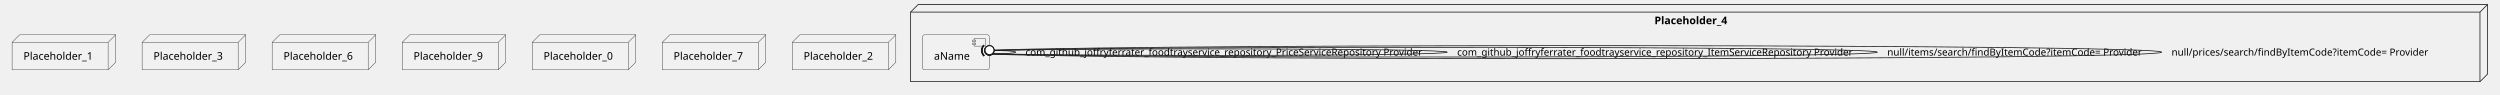
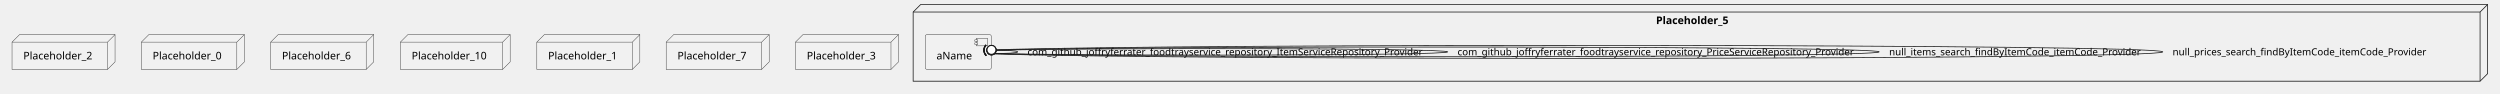
- <svg xmlns="http://www.w3.org/2000/svg" xmlns:xlink="http://www.w3.org/1999/xlink" contentStyleType="text/css" height="125px" preserveAspectRatio="none" style="width:3307px;height:125px;background:#FFFFFF;" version="1.1" viewBox="0 0 3307 125" width="3307px" zoomAndPan="magnify">
+ <svg xmlns="http://www.w3.org/2000/svg" xmlns:xlink="http://www.w3.org/1999/xlink" contentStyleType="text/css" height="125px" preserveAspectRatio="none" style="width:3325px;height:125px;background:#FFFFFF;" version="1.1" viewBox="0 0 3325 125" width="3325px" zoomAndPan="magnify">
  <defs />
  <g>
-     <g id="cluster_Placeholder_4">
-       <polygon fill="none" points="1204.5,16,1214.5,6,3290.5,6,3290.5,98,3280.5,108,1204.5,108,1204.5,16" style="stroke:#181818;stroke-width:1.0;" />
-       <line style="stroke:#181818;stroke-width:1.0;" x1="3280.5" x2="3290.5" y1="16" y2="6" />
-       <line style="stroke:#181818;stroke-width:1.0;" x1="1204.5" x2="3280.5" y1="16" y2="16" />
-       <line style="stroke:#181818;stroke-width:1.0;" x1="3280.5" x2="3280.5" y1="16" y2="108" />
-       <text fill="#000000" font-family="sans-serif" font-size="14" font-weight="bold" lengthAdjust="spacing" textLength="110" x="2188.5" y="31.995">Placeholder_4</text>
+     <g id="cluster_Placeholder_5">
+       <polygon fill="none" points="1214.5,16,1224.5,6,3308.5,6,3308.5,98,3298.5,108,1214.5,108,1214.5,16" style="stroke:#181818;stroke-width:1.0;" />
+       <line style="stroke:#181818;stroke-width:1.0;" x1="3298.5" x2="3308.5" y1="16" y2="6" />
+       <line style="stroke:#181818;stroke-width:1.0;" x1="1214.5" x2="3298.5" y1="16" y2="16" />
+       <line style="stroke:#181818;stroke-width:1.0;" x1="3298.5" x2="3298.5" y1="16" y2="108" />
+       <text fill="#000000" font-family="sans-serif" font-size="14" font-weight="bold" lengthAdjust="spacing" textLength="110" x="2202.5" y="31.995">Placeholder_5</text>
    </g>
    <g id="elem_aName">
-       <a href="jferrater-tap-and-eat-microservices.system#_ri6KsbtpEe6tk7yaW9oFrA" target="_top" title="jferrater-tap-and-eat-microservices.system#_ri6KsbtpEe6tk7yaW9oFrA" xlink:actuate="onRequest" xlink:href="jferrater-tap-and-eat-microservices.system#_ri6KsbtpEe6tk7yaW9oFrA" xlink:show="new" xlink:title="jferrater-tap-and-eat-microservices.system#_ri6KsbtpEe6tk7yaW9oFrA" xlink:type="simple">
-         <rect fill="#F1F1F1" height="46.297" rx="2.5" ry="2.5" style="stroke:#181818;stroke-width:0.5;" width="88" x="1220.5" y="46" />
-         <rect fill="#F1F1F1" height="10" style="stroke:#181818;stroke-width:0.5;" width="15" x="1288.5" y="51" />
-         <rect fill="#F1F1F1" height="2" style="stroke:#181818;stroke-width:0.5;" width="4" x="1286.5" y="53" />
-         <rect fill="#F1F1F1" height="2" style="stroke:#181818;stroke-width:0.5;" width="4" x="1286.5" y="57" />
-         <text fill="#000000" font-family="sans-serif" font-size="14" lengthAdjust="spacing" textLength="48" x="1235.5" y="78.995">aName</text>
+       <a href="jferrater-tap-and-eat-microservices.system#_wIQkIrw4Ee6Djd0JmX_FnQ" target="_top" title="jferrater-tap-and-eat-microservices.system#_wIQkIrw4Ee6Djd0JmX_FnQ" xlink:actuate="onRequest" xlink:href="jferrater-tap-and-eat-microservices.system#_wIQkIrw4Ee6Djd0JmX_FnQ" xlink:show="new" xlink:title="jferrater-tap-and-eat-microservices.system#_wIQkIrw4Ee6Djd0JmX_FnQ" xlink:type="simple">
+         <rect fill="#F1F1F1" height="46.297" rx="2.5" ry="2.5" style="stroke:#181818;stroke-width:0.5;" width="88" x="1230.5" y="46" />
+         <rect fill="#F1F1F1" height="10" style="stroke:#181818;stroke-width:0.5;" width="15" x="1298.5" y="51" />
+         <rect fill="#F1F1F1" height="2" style="stroke:#181818;stroke-width:0.5;" width="4" x="1296.5" y="53" />
+         <rect fill="#F1F1F1" height="2" style="stroke:#181818;stroke-width:0.5;" width="4" x="1296.5" y="57" />
+         <text fill="#000000" font-family="sans-serif" font-size="14" lengthAdjust="spacing" textLength="48" x="1245.5" y="78.995">aName</text>
      </a>
    </g>
-     <g id="elem_Placeholder_1">
+     <g id="elem_Placeholder_2">
      <polygon fill="#F1F1F1" points="16,56,26,46,153,46,153,82.297,143,92.297,16,92.297,16,56" style="stroke:#181818;stroke-width:0.5;" />
      <line style="stroke:#181818;stroke-width:0.5;" x1="143" x2="153" y1="56" y2="46" />
      <line style="stroke:#181818;stroke-width:0.5;" x1="16" x2="143" y1="56" y2="56" />
      <line style="stroke:#181818;stroke-width:0.5;" x1="143" x2="143" y1="56" y2="92.297" />
-       <text fill="#000000" font-family="sans-serif" font-size="14" lengthAdjust="spacing" textLength="97" x="31" y="78.995">Placeholder_1</text>
+       <text fill="#000000" font-family="sans-serif" font-size="14" lengthAdjust="spacing" textLength="97" x="31" y="78.995">Placeholder_2</text>
    </g>
-     <g id="elem_Placeholder_3">
+     <g id="elem_Placeholder_0">
      <polygon fill="#F1F1F1" points="188,56,198,46,325,46,325,82.297,315,92.297,188,92.297,188,56" style="stroke:#181818;stroke-width:0.5;" />
      <line style="stroke:#181818;stroke-width:0.5;" x1="315" x2="325" y1="56" y2="46" />
      <line style="stroke:#181818;stroke-width:0.5;" x1="188" x2="315" y1="56" y2="56" />
      <line style="stroke:#181818;stroke-width:0.5;" x1="315" x2="315" y1="56" y2="92.297" />
-       <text fill="#000000" font-family="sans-serif" font-size="14" lengthAdjust="spacing" textLength="97" x="203" y="78.995">Placeholder_3</text>
+       <text fill="#000000" font-family="sans-serif" font-size="14" lengthAdjust="spacing" textLength="97" x="203" y="78.995">Placeholder_0</text>
    </g>
    <g id="elem_Placeholder_6">
      <polygon fill="#F1F1F1" points="360,56,370,46,497,46,497,82.297,487,92.297,360,92.297,360,56" style="stroke:#181818;stroke-width:0.5;" />
      <line style="stroke:#181818;stroke-width:0.5;" x1="487" x2="497" y1="56" y2="46" />
      <line style="stroke:#181818;stroke-width:0.5;" x1="360" x2="487" y1="56" y2="56" />
      <line style="stroke:#181818;stroke-width:0.5;" x1="487" x2="487" y1="56" y2="92.297" />
      <text fill="#000000" font-family="sans-serif" font-size="14" lengthAdjust="spacing" textLength="97" x="375" y="78.995">Placeholder_6</text>
    </g>
-     <g id="elem_Placeholder_9">
-       <polygon fill="#F1F1F1" points="532,56,542,46,669,46,669,82.297,659,92.297,532,92.297,532,56" style="stroke:#181818;stroke-width:0.5;" />
-       <line style="stroke:#181818;stroke-width:0.5;" x1="659" x2="669" y1="56" y2="46" />
-       <line style="stroke:#181818;stroke-width:0.5;" x1="532" x2="659" y1="56" y2="56" />
-       <line style="stroke:#181818;stroke-width:0.5;" x1="659" x2="659" y1="56" y2="92.297" />
-       <text fill="#000000" font-family="sans-serif" font-size="14" lengthAdjust="spacing" textLength="97" x="547" y="78.995">Placeholder_9</text>
+     <g id="elem_Placeholder_10">
+       <polygon fill="#F1F1F1" points="532.5,56,542.5,46,678.5,46,678.5,82.297,668.5,92.297,532.5,92.297,532.5,56" style="stroke:#181818;stroke-width:0.5;" />
+       <line style="stroke:#181818;stroke-width:0.5;" x1="668.5" x2="678.5" y1="56" y2="46" />
+       <line style="stroke:#181818;stroke-width:0.5;" x1="532.5" x2="668.5" y1="56" y2="56" />
+       <line style="stroke:#181818;stroke-width:0.5;" x1="668.5" x2="668.5" y1="56" y2="92.297" />
+       <text fill="#000000" font-family="sans-serif" font-size="14" lengthAdjust="spacing" textLength="106" x="547.5" y="78.995">Placeholder_10</text>
    </g>
-     <g id="elem_Placeholder_0">
-       <polygon fill="#F1F1F1" points="704,56,714,46,841,46,841,82.297,831,92.297,704,92.297,704,56" style="stroke:#181818;stroke-width:0.5;" />
-       <line style="stroke:#181818;stroke-width:0.5;" x1="831" x2="841" y1="56" y2="46" />
-       <line style="stroke:#181818;stroke-width:0.5;" x1="704" x2="831" y1="56" y2="56" />
-       <line style="stroke:#181818;stroke-width:0.5;" x1="831" x2="831" y1="56" y2="92.297" />
-       <text fill="#000000" font-family="sans-serif" font-size="14" lengthAdjust="spacing" textLength="97" x="719" y="78.995">Placeholder_0</text>
+     <g id="elem_Placeholder_1">
+       <polygon fill="#F1F1F1" points="714,56,724,46,851,46,851,82.297,841,92.297,714,92.297,714,56" style="stroke:#181818;stroke-width:0.5;" />
+       <line style="stroke:#181818;stroke-width:0.5;" x1="841" x2="851" y1="56" y2="46" />
+       <line style="stroke:#181818;stroke-width:0.5;" x1="714" x2="841" y1="56" y2="56" />
+       <line style="stroke:#181818;stroke-width:0.5;" x1="841" x2="841" y1="56" y2="92.297" />
+       <text fill="#000000" font-family="sans-serif" font-size="14" lengthAdjust="spacing" textLength="97" x="729" y="78.995">Placeholder_1</text>
    </g>
    <g id="elem_Placeholder_7">
-       <polygon fill="#F1F1F1" points="876,56,886,46,1013,46,1013,82.297,1003,92.297,876,92.297,876,56" style="stroke:#181818;stroke-width:0.5;" />
-       <line style="stroke:#181818;stroke-width:0.5;" x1="1003" x2="1013" y1="56" y2="46" />
-       <line style="stroke:#181818;stroke-width:0.5;" x1="876" x2="1003" y1="56" y2="56" />
-       <line style="stroke:#181818;stroke-width:0.5;" x1="1003" x2="1003" y1="56" y2="92.297" />
-       <text fill="#000000" font-family="sans-serif" font-size="14" lengthAdjust="spacing" textLength="97" x="891" y="78.995">Placeholder_7</text>
+       <polygon fill="#F1F1F1" points="886,56,896,46,1023,46,1023,82.297,1013,92.297,886,92.297,886,56" style="stroke:#181818;stroke-width:0.5;" />
+       <line style="stroke:#181818;stroke-width:0.5;" x1="1013" x2="1023" y1="56" y2="46" />
+       <line style="stroke:#181818;stroke-width:0.5;" x1="886" x2="1013" y1="56" y2="56" />
+       <line style="stroke:#181818;stroke-width:0.5;" x1="1013" x2="1013" y1="56" y2="92.297" />
+       <text fill="#000000" font-family="sans-serif" font-size="14" lengthAdjust="spacing" textLength="97" x="901" y="78.995">Placeholder_7</text>
    </g>
-     <g id="elem_Placeholder_2">
-       <polygon fill="#F1F1F1" points="1048,56,1058,46,1185,46,1185,82.297,1175,92.297,1048,92.297,1048,56" style="stroke:#181818;stroke-width:0.5;" />
-       <line style="stroke:#181818;stroke-width:0.5;" x1="1175" x2="1185" y1="56" y2="46" />
-       <line style="stroke:#181818;stroke-width:0.5;" x1="1048" x2="1175" y1="56" y2="56" />
-       <line style="stroke:#181818;stroke-width:0.5;" x1="1175" x2="1175" y1="56" y2="92.297" />
-       <text fill="#000000" font-family="sans-serif" font-size="14" lengthAdjust="spacing" textLength="97" x="1063" y="78.995">Placeholder_2</text>
+     <g id="elem_Placeholder_3">
+       <polygon fill="#F1F1F1" points="1058,56,1068,46,1195,46,1195,82.297,1185,92.297,1058,92.297,1058,56" style="stroke:#181818;stroke-width:0.5;" />
+       <line style="stroke:#181818;stroke-width:0.5;" x1="1185" x2="1195" y1="56" y2="46" />
+       <line style="stroke:#181818;stroke-width:0.5;" x1="1058" x2="1185" y1="56" y2="56" />
+       <line style="stroke:#181818;stroke-width:0.5;" x1="1185" x2="1185" y1="56" y2="92.297" />
+       <text fill="#000000" font-family="sans-serif" font-size="14" lengthAdjust="spacing" textLength="97" x="1073" y="78.995">Placeholder_3</text>
    </g>
    <g id="link_aName_aName">
-       <path d="M1308.77,66.87 C1327.52,66.71 1343.5,67.42 1343.5,69 C1343.5,70.58 1327.52,71.29 1308.77,71.13 " fill="none" id="aName-aName" style="stroke:#181818;stroke-width:1.0;" />
-       <text fill="#000000" font-family="sans-serif" font-size="13" lengthAdjust="spacing" textLength="545" x="1356.5" y="73.567">com_github_joffryferrater_foodtrayservice_repository_PriceServiceRepository Provider</text>
-       <path d="M1301.639,59.859 A10,10 0 0 0 1301.759 74.001" fill="none" style="stroke:#181818;stroke-width:1.5;" />
-       <ellipse cx="1308.77" cy="66.87" fill="#FFFFFF" rx="6" ry="6" style="stroke:#181818;stroke-width:1.5;" />
+       <path d="M1318.77,66.87 C1337.52,66.71 1353.5,67.42 1353.5,69 C1353.5,70.58 1337.52,71.29 1318.77,71.13 " fill="none" id="aName-aName" style="stroke:#181818;stroke-width:1.0;" />
+       <text fill="#000000" font-family="sans-serif" font-size="13" lengthAdjust="spacing" textLength="546" x="1366.5" y="73.567">com_github_joffryferrater_foodtrayservice_repository_ItemServiceRepository_Provider</text>
+       <path d="M1311.639,59.859 A10,10 0 0 0 1311.759 74.001" fill="none" style="stroke:#181818;stroke-width:1.5;" />
+       <ellipse cx="1318.77" cy="66.87" fill="#FFFFFF" rx="6" ry="6" style="stroke:#181818;stroke-width:1.5;" />
    </g>
    <g id="link_aName_aName">
-       <path d="M1308.74,66.98 C1457.37,63.36 1914.5,64.03 1914.5,69 C1914.5,73.97 1457.37,74.64 1308.74,71.02 " fill="none" id="aName-aName-1" style="stroke:#181818;stroke-width:1.0;" />
-       <text fill="#000000" font-family="sans-serif" font-size="13" lengthAdjust="spacing" textLength="543" x="1927.5" y="73.567">com_github_joffryferrater_foodtrayservice_repository_ItemServiceRepository Provider</text>
-       <path d="M1301.499,60.083 A10,10 0 0 0 1301.843 74.221" fill="none" style="stroke:#181818;stroke-width:1.5;" />
-       <ellipse cx="1308.74" cy="66.98" fill="#FFFFFF" rx="6" ry="6" style="stroke:#181818;stroke-width:1.5;" />
+       <path d="M1318.54,66.98 C1467.11,63.36 1925.5,64.03 1925.5,69 C1925.5,73.97 1467.11,74.64 1318.54,71.02 " fill="none" id="aName-aName-1" style="stroke:#181818;stroke-width:1.0;" />
+       <text fill="#000000" font-family="sans-serif" font-size="13" lengthAdjust="spacing" textLength="548" x="1938.5" y="73.567">com_github_joffryferrater_foodtrayservice_repository_PriceServiceRepository_Provider</text>
+       <path d="M1311.299,60.083 A10,10 0 0 0 1311.643 74.221" fill="none" style="stroke:#181818;stroke-width:1.5;" />
+       <ellipse cx="1318.54" cy="66.98" fill="#FFFFFF" rx="6" ry="6" style="stroke:#181818;stroke-width:1.5;" />
    </g>
    <g id="link_aName_aName">
-       <path d="M1308.59,66.73 C1530.37,60.46 2483.5,61.21 2483.5,69 C2483.5,76.79 1530.37,77.54 1308.59,71.27 " fill="none" id="aName-aName-2" style="stroke:#181818;stroke-width:1.0;" />
-       <text fill="#000000" font-family="sans-serif" font-size="13" lengthAdjust="spacing" textLength="350" x="2496.5" y="73.567">null/items/search/findByItemCode?itemCode= Provider</text>
-       <path d="M1301.322,59.862 A10,10 0 0 0 1301.722 73.998" fill="none" style="stroke:#181818;stroke-width:1.5;" />
-       <ellipse cx="1308.59" cy="66.73" fill="#FFFFFF" rx="6" ry="6" style="stroke:#181818;stroke-width:1.5;" />
+       <path d="M1318.75,66.73 C1541.48,60.46 2499.5,61.21 2499.5,69 C2499.5,76.79 1541.48,77.54 1318.75,71.27 " fill="none" id="aName-aName-2" style="stroke:#181818;stroke-width:1.0;" />
+       <text fill="#000000" font-family="sans-serif" font-size="13" lengthAdjust="spacing" textLength="351" x="2512.5" y="73.567">null_items_search_findByItemCode_itemCode_Provider</text>
+       <path d="M1311.483,59.861 A10,10 0 0 0 1311.881 73.997" fill="none" style="stroke:#181818;stroke-width:1.5;" />
+       <ellipse cx="1318.75" cy="66.73" fill="#FFFFFF" rx="6" ry="6" style="stroke:#181818;stroke-width:1.5;" />
    </g>
    <g id="link_aName_aName">
-       <path d="M1308.91,66.36 C1571.25,57.58 2859.5,58.46 2859.5,69 C2859.5,79.54 1571.25,80.42 1308.91,71.64 " fill="none" id="aName-aName-3" style="stroke:#181818;stroke-width:1.0;" />
-       <text fill="#000000" font-family="sans-serif" font-size="13" lengthAdjust="spacing" textLength="352" x="2872.5" y="73.567">null/prices/search/findByItemCode?itemCode= Provider</text>
-       <path d="M1301.606,59.529 A10,10 0 0 0 1302.079 73.664" fill="none" style="stroke:#181818;stroke-width:1.5;" />
-       <ellipse cx="1308.91" cy="66.36" fill="#FFFFFF" rx="6" ry="6" style="stroke:#181818;stroke-width:1.5;" />
+       <path d="M1318.63,66.37 C1580.99,57.58 2876.5,58.45 2876.5,69 C2876.5,79.55 1580.99,80.42 1318.63,71.63 " fill="none" id="aName-aName-3" style="stroke:#181818;stroke-width:1.0;" />
+       <text fill="#000000" font-family="sans-serif" font-size="13" lengthAdjust="spacing" textLength="353" x="2889.5" y="73.567">null_prices_search_findByItemCode_itemCode_Provider</text>
+       <path d="M1311.326,59.54 A10,10 0 0 0 1311.8 73.674" fill="none" style="stroke:#181818;stroke-width:1.5;" />
+       <ellipse cx="1318.63" cy="66.37" fill="#FFFFFF" rx="6" ry="6" style="stroke:#181818;stroke-width:1.5;" />
    </g>
  </g>
</svg>
